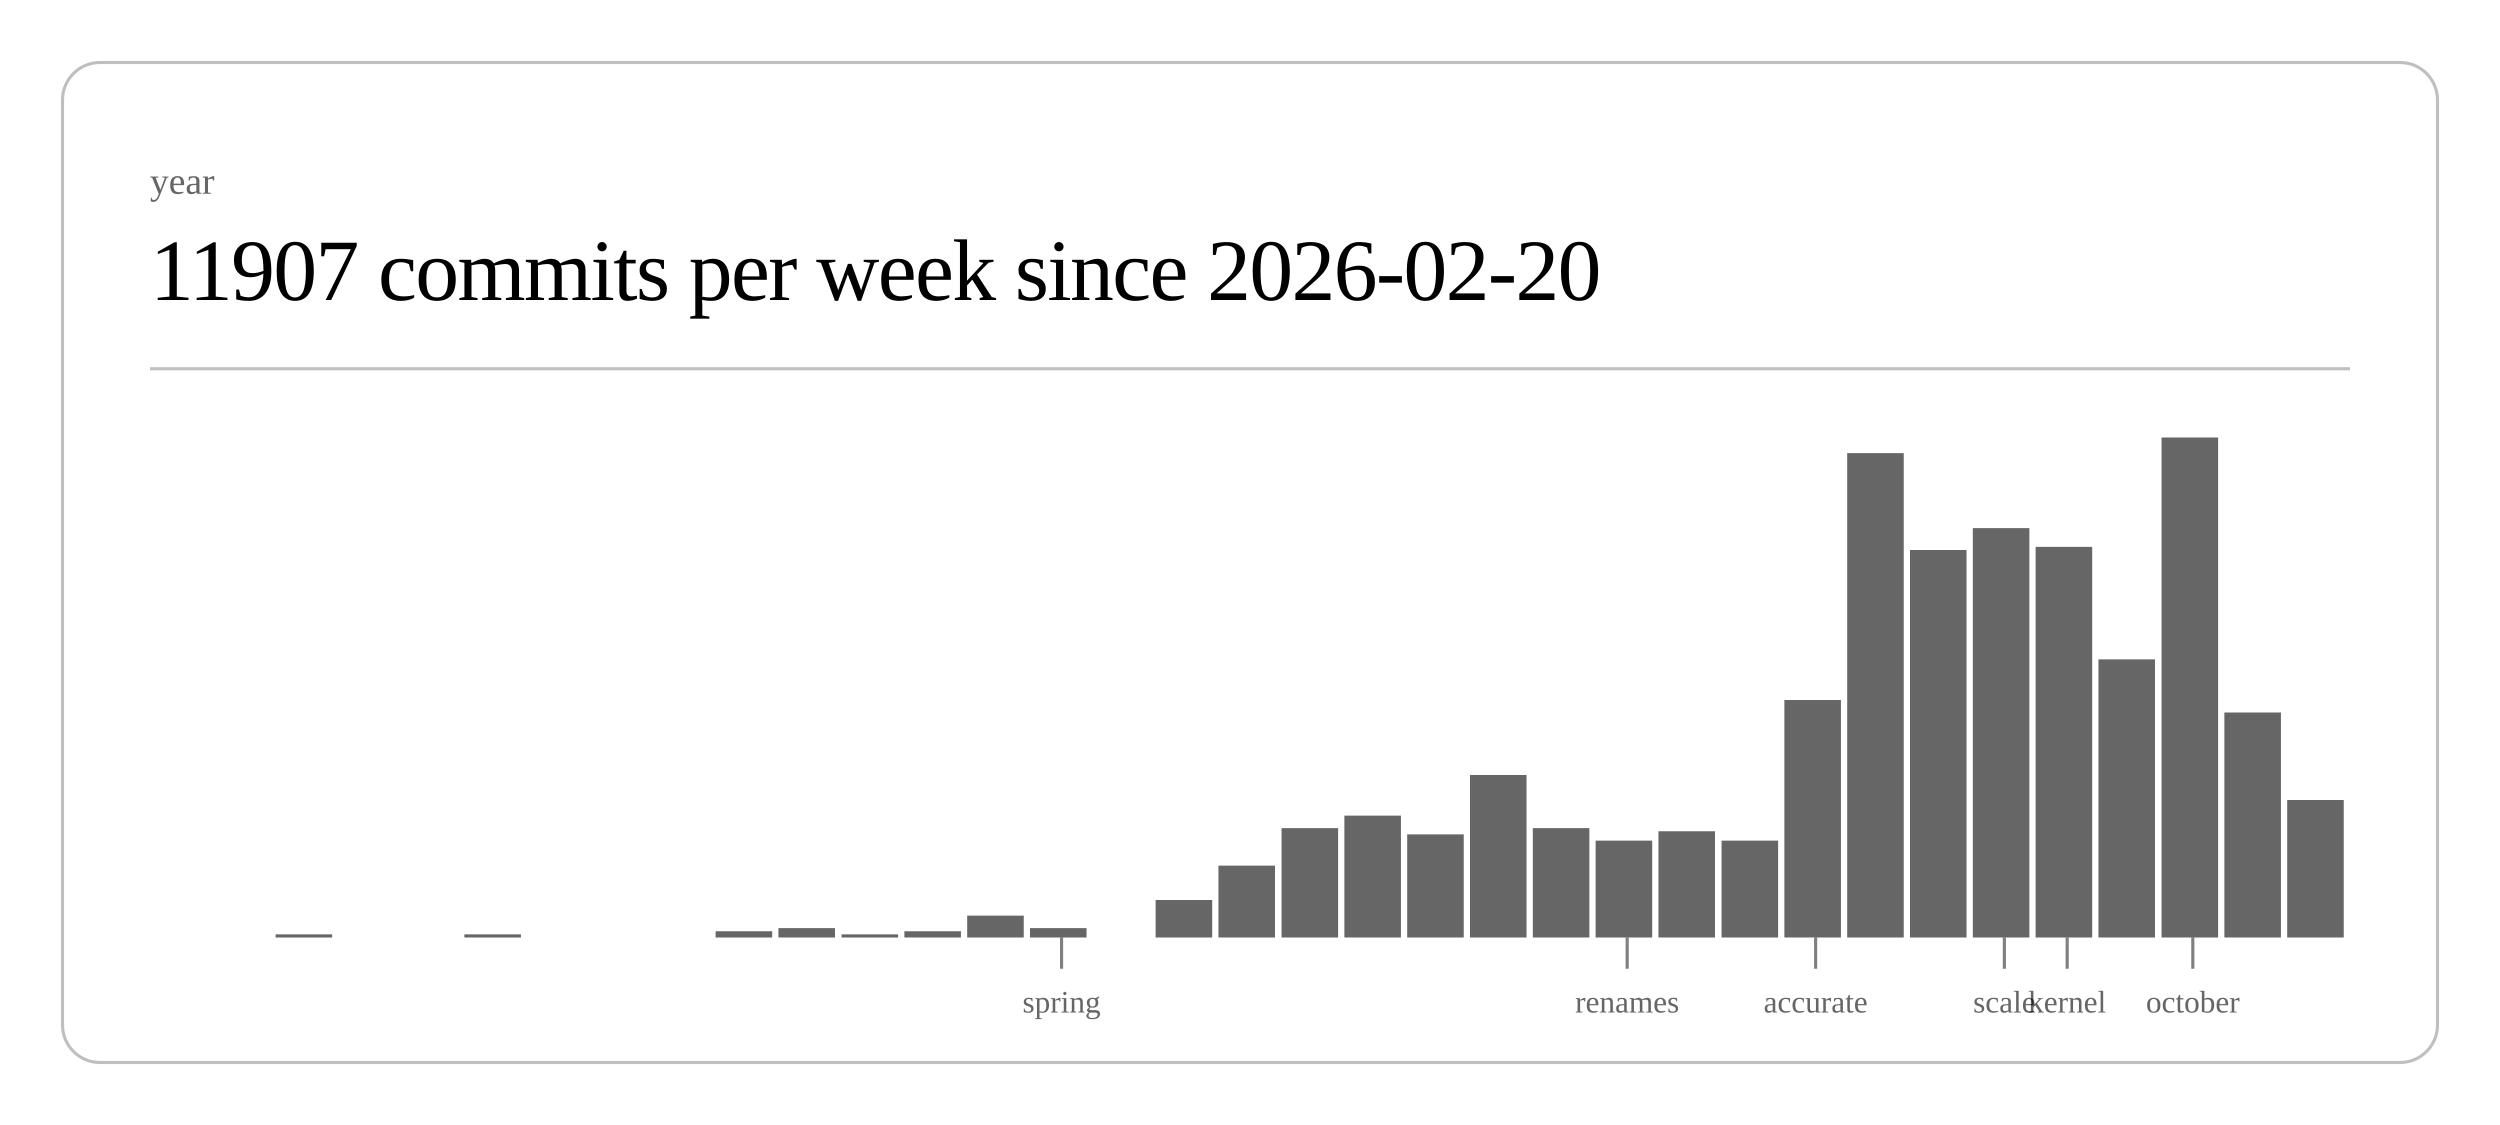
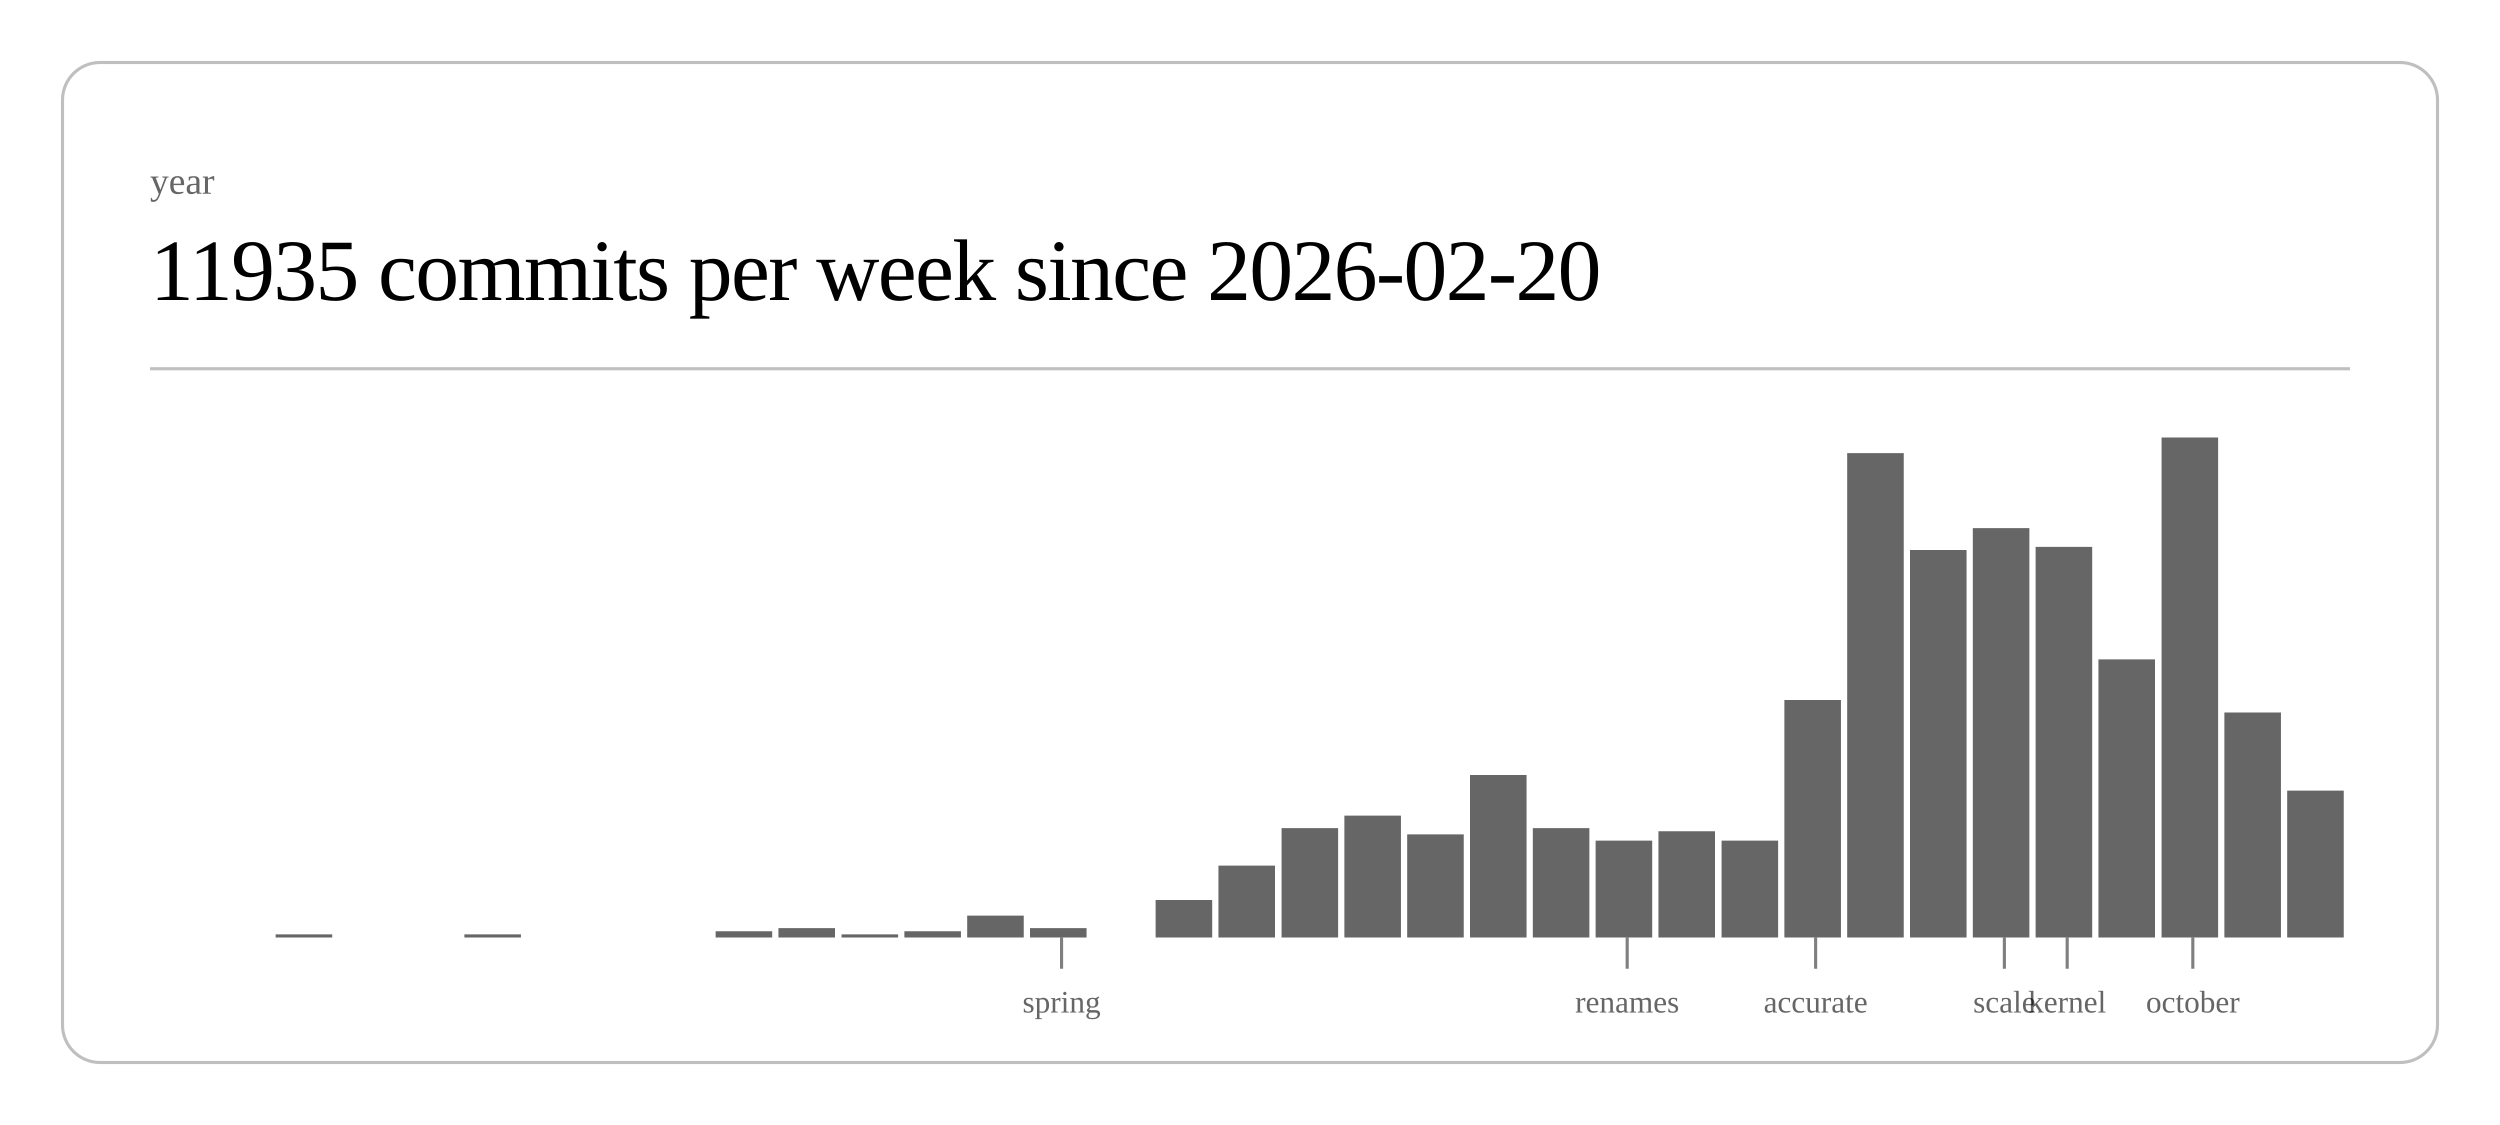
<svg xmlns="http://www.w3.org/2000/svg" class="post-header-svg" viewBox="0 0 800 360" width="800" height="360">
  <rect x="20" y="20" width="760" height="320" rx="12" ry="12" fill="none" stroke="currentColor" stroke-width="1" opacity="0.25" />
  <text fill="currentColor" x="48" y="62" font-size="12" opacity="0.6">year</text>
-   <text fill="currentColor" x="48" y="96" font-size="28" font-weight="300" letter-spacing="-0.5">11907 commits per week since 2026-02-20</text>
+   <text fill="currentColor" x="48" y="96" font-size="28" font-weight="300" letter-spacing="-0.5">11935 commits per week since 2026-02-20</text>
  <line stroke="currentColor" x1="48" y1="118" x2="752" y2="118" stroke-width="1" opacity="0.25" />
  <rect x="88.2" y="299" width="18.1" height="1" fill="currentColor" opacity="0.6" />
  <rect x="148.6" y="299" width="18.1" height="1" fill="currentColor" opacity="0.6" />
  <rect x="229.0" y="298" width="18.1" height="2" fill="currentColor" opacity="0.6" />
  <rect x="249.1" y="297" width="18.1" height="3" fill="currentColor" opacity="0.6" />
  <rect x="269.3" y="299" width="18.1" height="1" fill="currentColor" opacity="0.6" />
  <rect x="289.4" y="298" width="18.1" height="2" fill="currentColor" opacity="0.6" />
  <rect x="309.5" y="293" width="18.1" height="7" fill="currentColor" opacity="0.6" />
  <rect x="329.6" y="297" width="18.1" height="3" fill="currentColor" opacity="0.6" />
  <rect x="369.8" y="288" width="18.1" height="12" fill="currentColor" opacity="0.6" />
  <rect x="389.9" y="277" width="18.1" height="23" fill="currentColor" opacity="0.6" />
  <rect x="410.1" y="265" width="18.1" height="35" fill="currentColor" opacity="0.6" />
  <rect x="430.2" y="261" width="18.1" height="39" fill="currentColor" opacity="0.6" />
  <rect x="450.3" y="267" width="18.1" height="33" fill="currentColor" opacity="0.6" />
  <rect x="470.4" y="248" width="18.1" height="52" fill="currentColor" opacity="0.6" />
  <rect x="490.5" y="265" width="18.1" height="35" fill="currentColor" opacity="0.6" />
  <rect x="510.6" y="269" width="18.1" height="31" fill="currentColor" opacity="0.6" />
  <rect x="530.7" y="266" width="18.1" height="34" fill="currentColor" opacity="0.6" />
  <rect x="550.9" y="269" width="18.1" height="31" fill="currentColor" opacity="0.6" />
  <rect x="571.0" y="224" width="18.1" height="76" fill="currentColor" opacity="0.6" />
  <rect x="591.1" y="145" width="18.1" height="155" fill="currentColor" opacity="0.6" />
  <rect x="611.2" y="176" width="18.1" height="124" fill="currentColor" opacity="0.6" />
  <rect x="631.3" y="169" width="18.1" height="131" fill="currentColor" opacity="0.6" />
  <rect x="651.4" y="175" width="18.1" height="125" fill="currentColor" opacity="0.6" />
  <rect x="671.5" y="211" width="18.1" height="89" fill="currentColor" opacity="0.6" />
  <rect x="691.7" y="140" width="18.1" height="160" fill="currentColor" opacity="0.6" />
  <rect x="711.8" y="228" width="18.1" height="72" fill="currentColor" opacity="0.6" />
-   <rect x="731.9" y="256" width="18.1" height="44" fill="currentColor" opacity="0.6" />
+   <rect x="731.9" y="253" width="18.1" height="47" fill="currentColor" opacity="0.6" />
  <line stroke="currentColor" x1="339.7" y1="300" x2="339.7" y2="310" stroke-width="1" opacity="0.5" />
  <text fill="currentColor" x="339.7" y="324" font-size="10" opacity="0.6" text-anchor="middle">spring</text>
  <line stroke="currentColor" x1="520.7" y1="300" x2="520.7" y2="310" stroke-width="1" opacity="0.5" />
  <text fill="currentColor" x="520.7" y="324" font-size="10" opacity="0.6" text-anchor="middle">renames</text>
  <line stroke="currentColor" x1="581.0" y1="300" x2="581.0" y2="310" stroke-width="1" opacity="0.5" />
  <text fill="currentColor" x="581.0" y="324" font-size="10" opacity="0.6" text-anchor="middle">accurate</text>
  <line stroke="currentColor" x1="641.4" y1="300" x2="641.4" y2="310" stroke-width="1" opacity="0.5" />
  <text fill="currentColor" x="641.4" y="324" font-size="10" opacity="0.6" text-anchor="middle">scale</text>
  <line stroke="currentColor" x1="661.5" y1="300" x2="661.5" y2="310" stroke-width="1" opacity="0.5" />
  <text fill="currentColor" x="661.5" y="324" font-size="10" opacity="0.6" text-anchor="middle">kernel</text>
  <line stroke="currentColor" x1="701.7" y1="300" x2="701.7" y2="310" stroke-width="1" opacity="0.5" />
  <text fill="currentColor" x="701.7" y="324" font-size="10" opacity="0.6" text-anchor="middle">october</text>
</svg>
